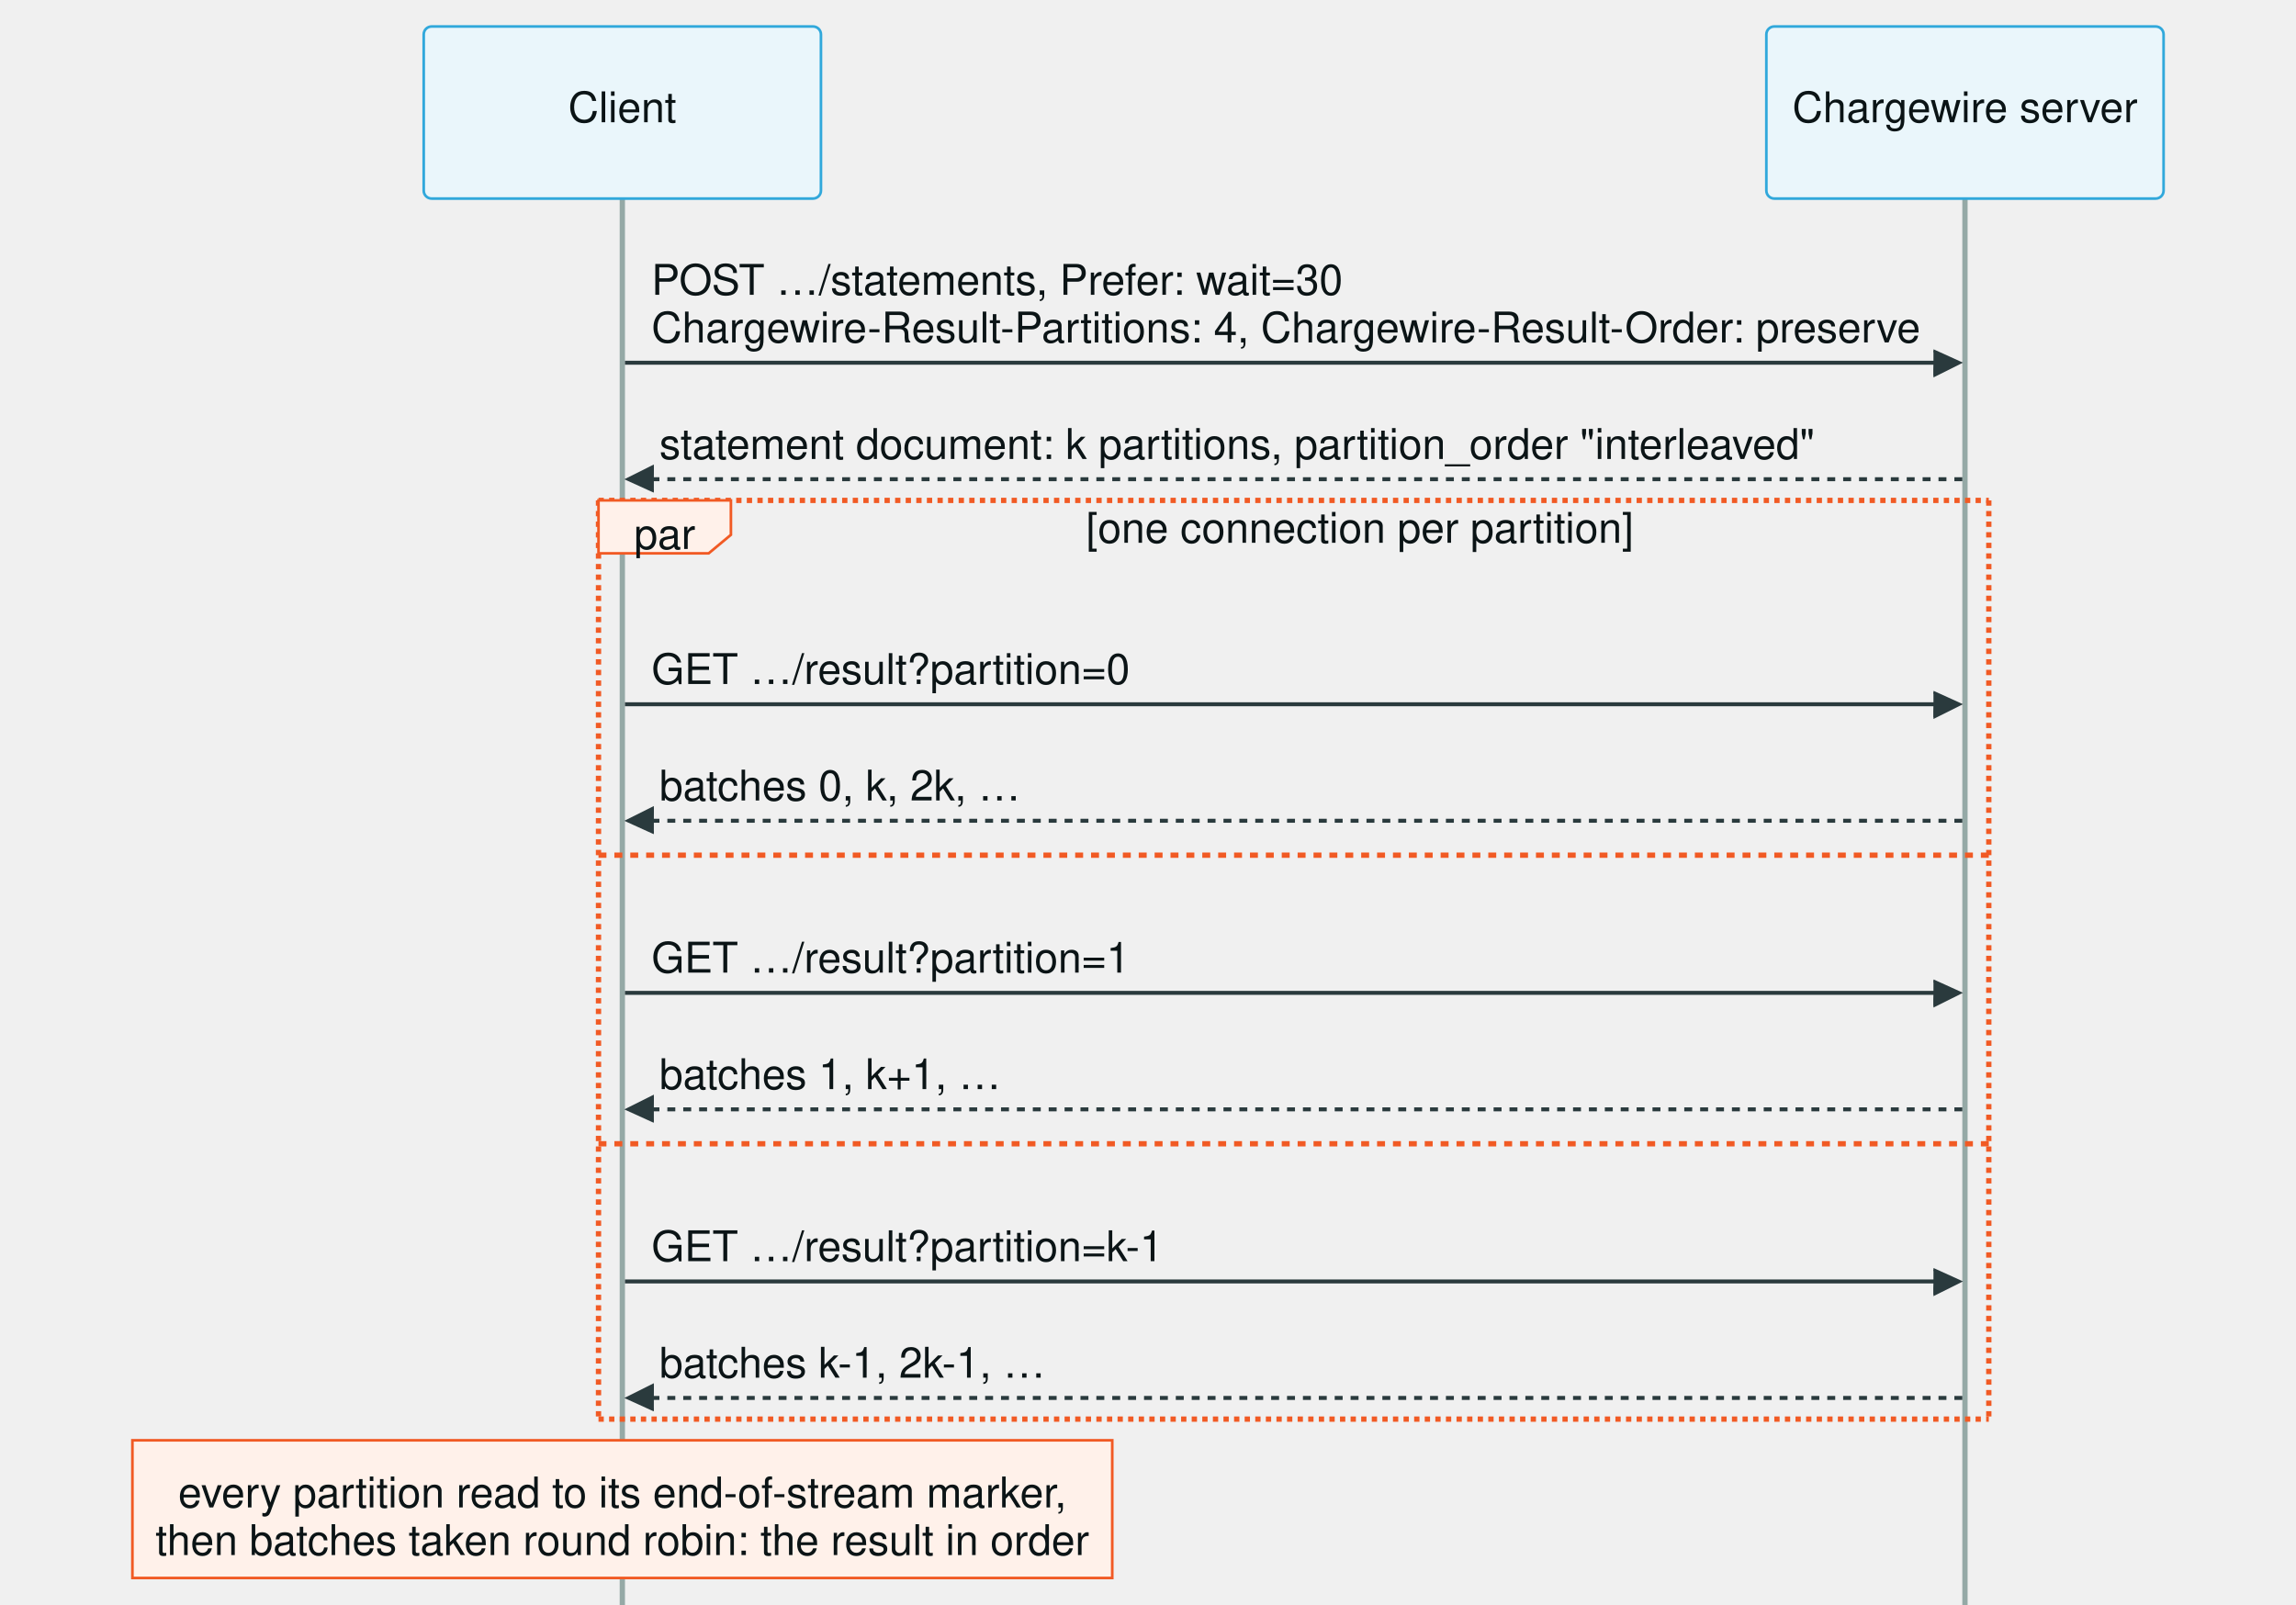
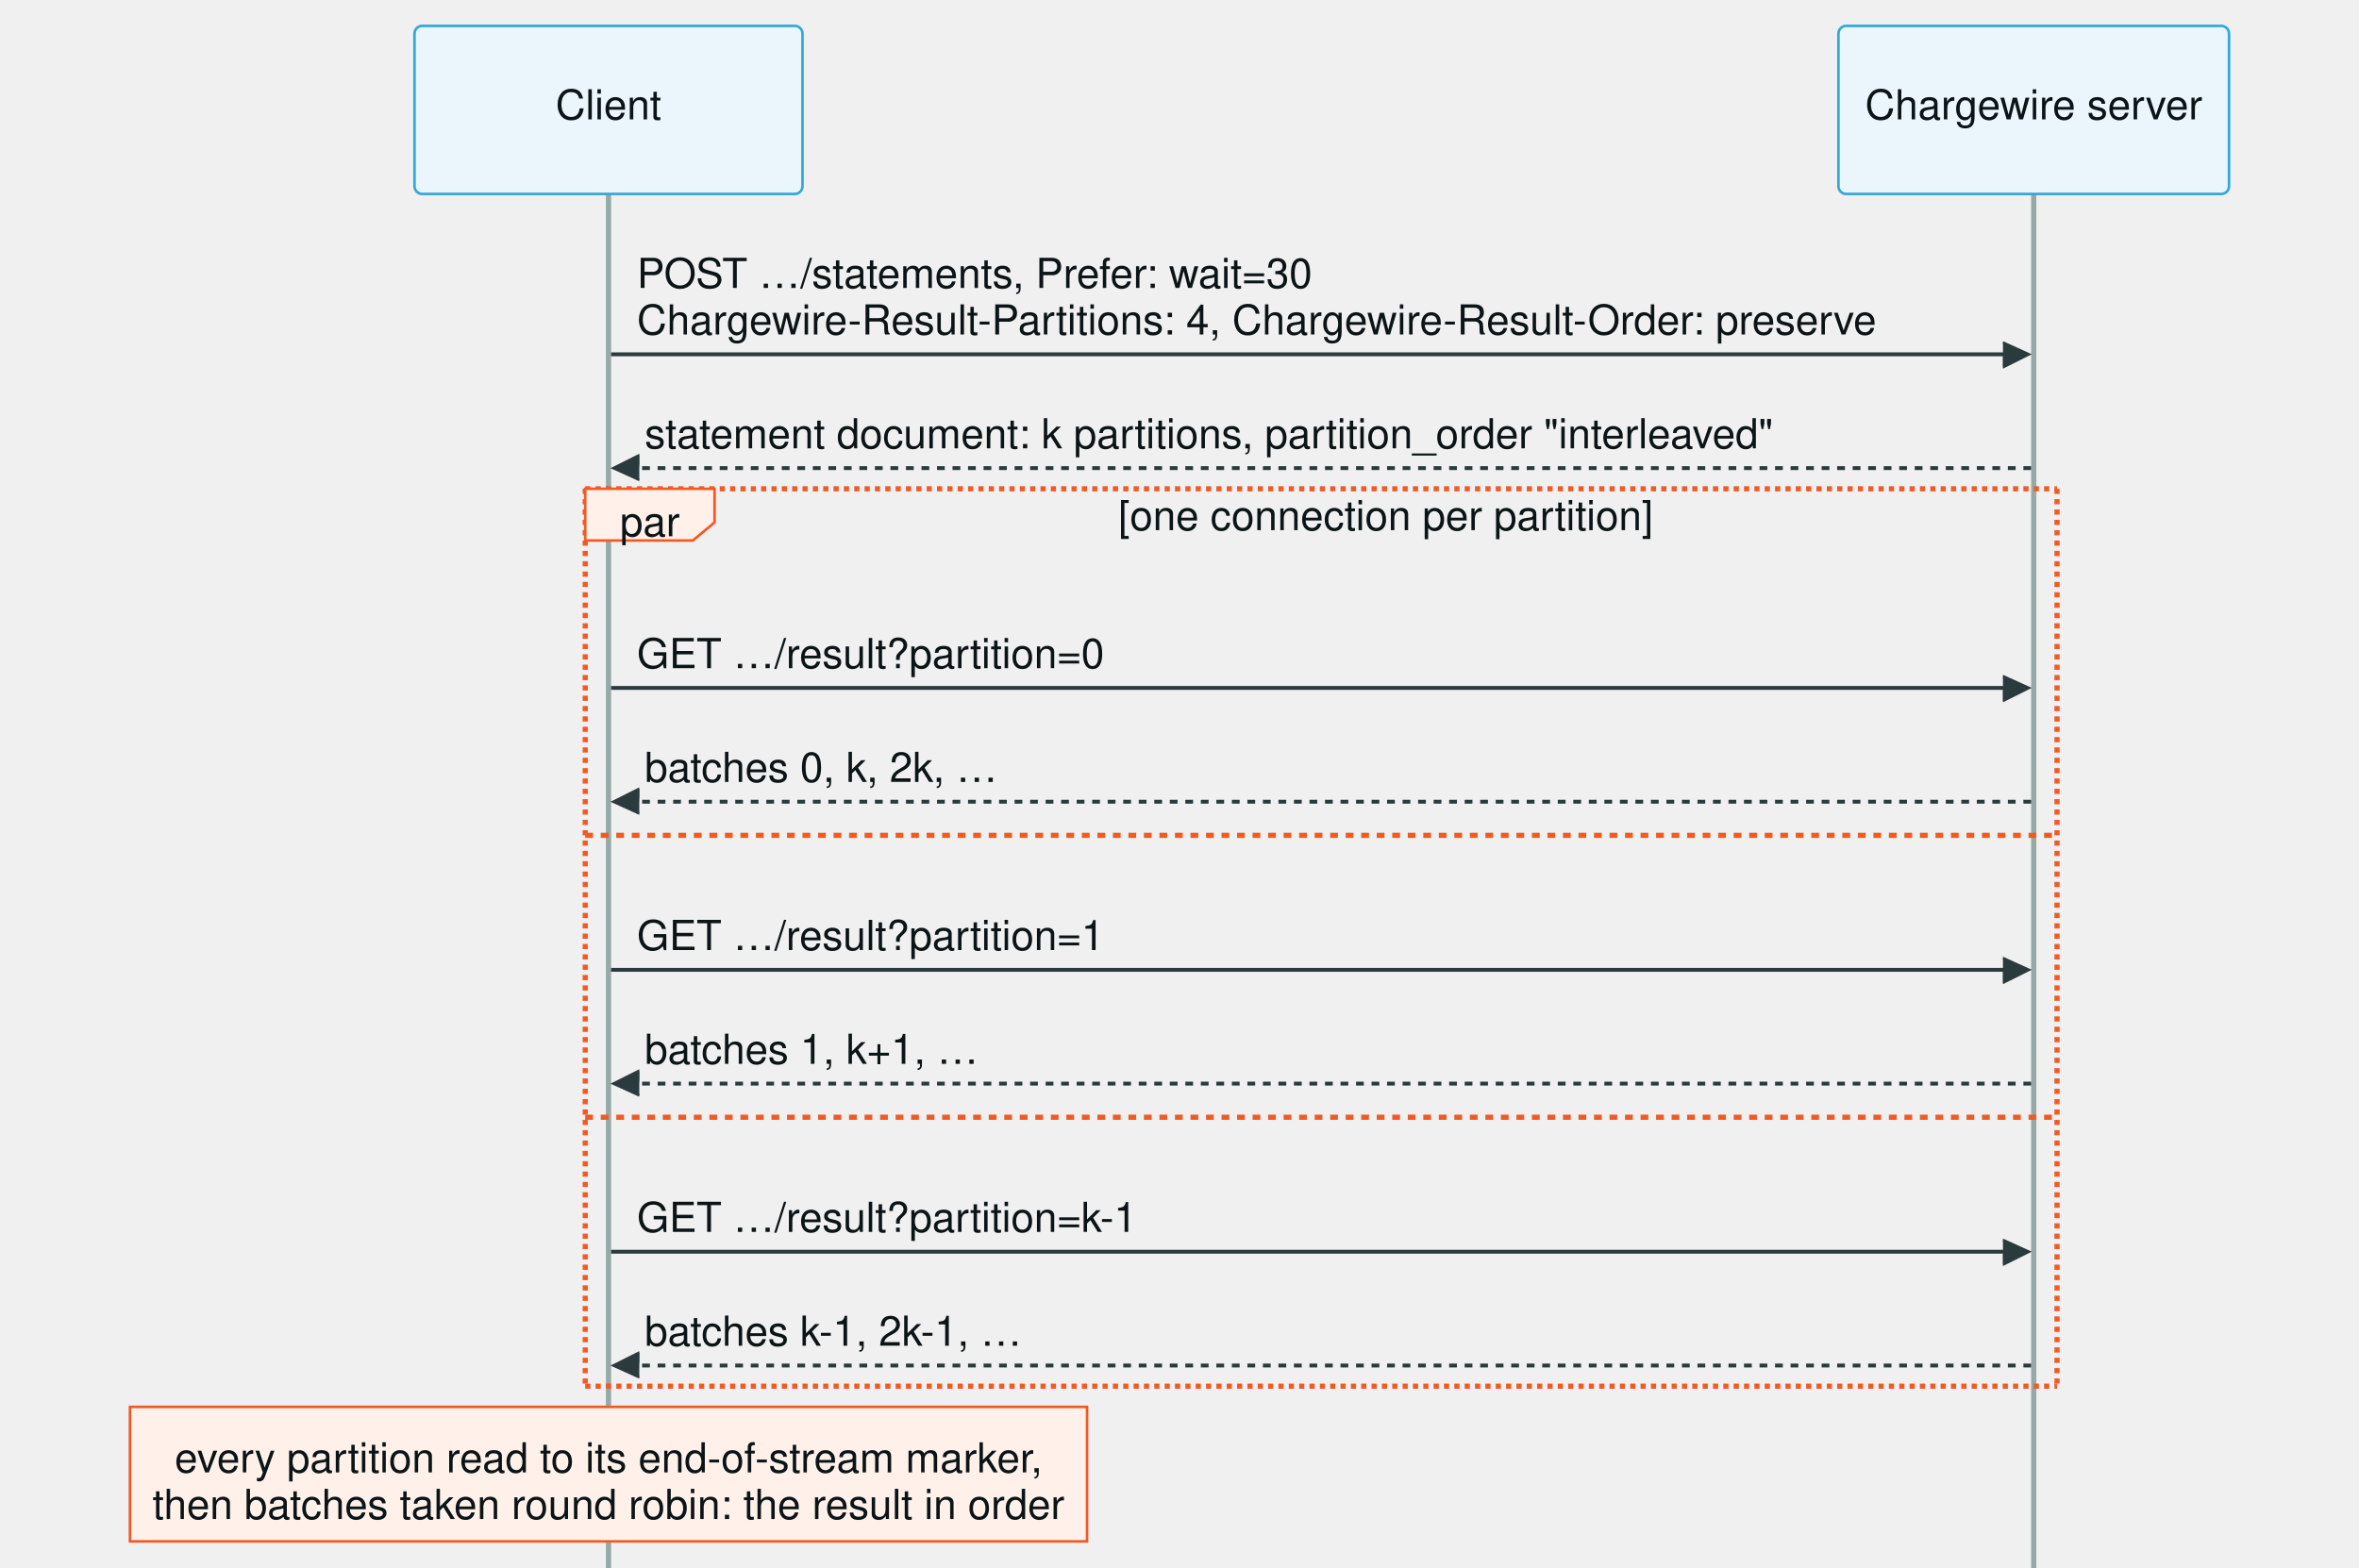
- <svg xmlns="http://www.w3.org/2000/svg" data-source-sha256="d31393e8c883d55aa643cdd392aa1ed1b60164da1c94ed0fba039749fddec485" id="d-partitioned-results-light" width="867" height="606" viewBox="-160 -10 867 606" role="graphics-document document" aria-roledescription="sequence">
+ <svg xmlns="http://www.w3.org/2000/svg" data-source-sha256="522c201902b172f6229fd838cd90dc965bda6e700800a14ec4ee99f81c3ae3ed" id="d-partitioned-results-light" width="912" height="606" viewBox="-160 -10 911.5 606" role="graphics-document document" aria-roledescription="sequence">
  <g>
-     <line id="actor27" x1="582" y1="65" x2="582" y2="2000" class="actor-line 200" stroke-width="0.5px" stroke="#999" name="S" data-et="life-line" data-id="S" />
+     <line id="actor27" x1="626" y1="65" x2="626" y2="2000" class="actor-line 200" stroke-width="0.5px" stroke="#999" name="S" data-et="life-line" data-id="S" />
    <g id="root-27" data-et="participant" data-type="participant" data-id="S">
-       <rect x="507" y="0" fill="#eaeaea" stroke="#666" width="150" height="65" name="S" rx="3" ry="3" class="actor actor-top" />
-       <text x="582" y="32.5" dominant-baseline="central" alignment-baseline="central" class="actor actor-box" style="text-anchor: middle; font-size: 16px; font-weight: 400; font-family: Helvetica, Arial, &quot;Liberation Sans&quot;, sans-serif;">
-         <tspan x="582" dy="0">Chargewire server</tspan>
+       <rect x="550.5" y="0" fill="#eaeaea" stroke="#666" width="151" height="65" name="S" rx="3" ry="3" class="actor actor-top" />
+       <text x="626" y="32.5" dominant-baseline="central" alignment-baseline="central" class="actor actor-box" style="text-anchor: middle; font-size: 16px; font-weight: 400; font-family: Helvetica, Arial, &quot;Liberation Sans&quot;, sans-serif;">
+         <tspan x="626" dy="0">Chargewire server</tspan>
      </text>
    </g>
  </g>
  <g>
    <line id="actor26" x1="75" y1="65" x2="75" y2="2000" class="actor-line 200" stroke-width="0.5px" stroke="#999" name="C" data-et="life-line" data-id="C" />
    <g id="root-26" data-et="participant" data-type="participant" data-id="C">
      <rect x="0" y="0" fill="#eaeaea" stroke="#666" width="150" height="65" name="C" rx="3" ry="3" class="actor actor-top" />
      <text x="75" y="32.5" dominant-baseline="central" alignment-baseline="central" class="actor actor-box" style="text-anchor: middle; font-size: 16px; font-weight: 400; font-family: Helvetica, Arial, &quot;Liberation Sans&quot;, sans-serif;">
        <tspan x="75" dy="0">Client</tspan>
      </text>
    </g>
  </g>
  <style>#d-partitioned-results-light{font-family:Helvetica,Arial,'Liberation Sans',sans-serif;font-size:16px;fill:#0b1416;}@keyframes edge-animation-frame{from{stroke-dashoffset:0;}}@keyframes dash{to{stroke-dashoffset:0;}}#d-partitioned-results-light .edge-animation-slow{stroke-dasharray:9,5!important;stroke-dashoffset:900;animation:dash 50s linear infinite;stroke-linecap:round;}#d-partitioned-results-light .edge-animation-fast{stroke-dasharray:9,5!important;stroke-dashoffset:900;animation:dash 20s linear infinite;stroke-linecap:round;}#d-partitioned-results-light .error-icon{fill:hsl(17.647, 68%, 100%);}#d-partitioned-results-light .error-text{fill:#000000;stroke:#000000;}#d-partitioned-results-light .edge-thickness-normal{stroke-width:1px;}#d-partitioned-results-light .edge-thickness-thick{stroke-width:3.5px;}#d-partitioned-results-light .edge-pattern-solid{stroke-dasharray:0;}#d-partitioned-results-light .edge-thickness-invisible{stroke-width:0;fill:none;}#d-partitioned-results-light .edge-pattern-dashed{stroke-dasharray:3;}#d-partitioned-results-light .edge-pattern-dotted{stroke-dasharray:2;}#d-partitioned-results-light .marker{fill:#000000;stroke:#000000;}#d-partitioned-results-light .marker.cross{stroke:#000000;}#d-partitioned-results-light svg{font-family:Helvetica,Arial,'Liberation Sans',sans-serif;font-size:16px;}#d-partitioned-results-light p{margin:0;}#d-partitioned-results-light .actor{stroke:#31a8db;fill:#eaf6fb;stroke-width:1;}#d-partitioned-results-light rect.actor.outer-path[data-look="neo"]{filter:drop-shadow( 1px 2px 2px rgba(185,185,185,1));}#d-partitioned-results-light rect.note[data-look="neo"]{stroke:#f15a24;fill:#fff1ea;filter:drop-shadow( 1px 2px 2px rgba(185,185,185,1));}#d-partitioned-results-light text.actor&gt;tspan{fill:#0b1416;stroke:none;}#d-partitioned-results-light .actor-line{stroke:#95a9a6;}#d-partitioned-results-light .innerArc{stroke-width:1.5;stroke-dasharray:none;}#d-partitioned-results-light .messageLine0{stroke-width:1.5;stroke-dasharray:none;stroke:#2a3a3d;}#d-partitioned-results-light .messageLine1{stroke-width:1.5;stroke-dasharray:2,2;stroke:#2a3a3d;}#d-partitioned-results-light [id$="-arrowhead"] path{fill:#2a3a3d;stroke:#2a3a3d;}#d-partitioned-results-light .sequenceNumber{fill:#ffffff;}#d-partitioned-results-light [id$="-sequencenumber"]{fill:#2a3a3d;}#d-partitioned-results-light [id$="-crosshead"] path{fill:#2a3a3d;stroke:#2a3a3d;}#d-partitioned-results-light .messageText{fill:#0b1416;stroke:none;}#d-partitioned-results-light .labelBox{stroke:#f15a24;fill:#fff1ea;filter:none;}#d-partitioned-results-light .labelText,#d-partitioned-results-light .labelText&gt;tspan{fill:#0b1416;stroke:none;}#d-partitioned-results-light .loopText,#d-partitioned-results-light .loopText&gt;tspan{fill:#0b1416;stroke:none;}#d-partitioned-results-light .sectionTitle,#d-partitioned-results-light .sectionTitle&gt;tspan{fill:#0b1416;stroke:none;}#d-partitioned-results-light .loopLine{stroke-width:2px;stroke-dasharray:2,2;stroke:#f15a24;fill:#f15a24;}#d-partitioned-results-light .note{stroke:#f15a24;fill:#fff1ea;}#d-partitioned-results-light .noteText,#d-partitioned-results-light .noteText&gt;tspan{fill:#0b1416;stroke:none;font-weight:normal;}#d-partitioned-results-light .activation0{fill:#d6eef8;stroke:#31a8db;}#d-partitioned-results-light .activation1{fill:#d6eef8;stroke:#31a8db;}#d-partitioned-results-light .activation2{fill:#d6eef8;stroke:#31a8db;}#d-partitioned-results-light .actorPopupMenu{position:absolute;}#d-partitioned-results-light .actorPopupMenuPanel{position:absolute;fill:#eaf6fb;box-shadow:0px 8px 16px 0px rgba(0,0,0,0.2);filter:drop-shadow(3px 5px 2px rgb(0 0 0 / 0.4));}#d-partitioned-results-light .actor-man circle,#d-partitioned-results-light line{fill:#eaf6fb;stroke-width:2px;}#d-partitioned-results-light g rect.rect{filter:drop-shadow( 1px 2px 2px rgba(185,185,185,1));stroke:#31a8db;}#d-partitioned-results-light .node .neo-node{stroke:#31a8db;}#d-partitioned-results-light [data-look="neo"].node rect,#d-partitioned-results-light [data-look="neo"].cluster rect,#d-partitioned-results-light [data-look="neo"].node polygon{stroke:url(#d-partitioned-results-light-gradient);filter:drop-shadow( 1px 2px 2px rgba(185,185,185,1));}#d-partitioned-results-light [data-look="neo"].swimlane.cluster rect{filter:none;}#d-partitioned-results-light [data-look="neo"].node path{stroke:url(#d-partitioned-results-light-gradient);stroke-width:1px;}#d-partitioned-results-light [data-look="neo"].node .outer-path{filter:drop-shadow( 1px 2px 2px rgba(185,185,185,1));}#d-partitioned-results-light [data-look="neo"].node .neo-line path{stroke:#31a8db;filter:none;}#d-partitioned-results-light [data-look="neo"].node circle{stroke:url(#d-partitioned-results-light-gradient);filter:drop-shadow( 1px 2px 2px rgba(185,185,185,1));}#d-partitioned-results-light [data-look="neo"].node circle .state-start{fill:#000000;}#d-partitioned-results-light [data-look="neo"].icon-shape .icon{fill:url(#d-partitioned-results-light-gradient);filter:drop-shadow( 1px 2px 2px rgba(185,185,185,1));}#d-partitioned-results-light [data-look="neo"].icon-shape .icon-neo path{stroke:url(#d-partitioned-results-light-gradient);filter:drop-shadow( 1px 2px 2px rgba(185,185,185,1));}#d-partitioned-results-light :root{--mermaid-font-family:Helvetica,Arial,'Liberation Sans',sans-serif;}</style>
  <g />
  <defs>
    <symbol id="d-partitioned-results-light-computer" width="24" height="24">
      <path transform="scale(.5)" d="M2 2v13h20v-13h-20zm18 11h-16v-9h16v9zm-10.228 6l.466-1h3.524l.467 1h-4.457zm14.228 3h-24l2-6h2.104l-1.33 4h18.45l-1.297-4h2.073l2 6zm-5-10h-14v-7h14v7z" />
    </symbol>
  </defs>
  <defs>
    <symbol id="d-partitioned-results-light-database" fill-rule="evenodd" clip-rule="evenodd">
      <path transform="scale(.5)" d="M12.258.001l.256.004.255.005.253.008.251.01.249.012.247.015.246.016.242.019.241.02.239.023.236.024.233.027.231.028.229.031.225.032.223.034.22.036.217.038.214.04.211.041.208.043.205.045.201.046.198.048.194.05.191.051.187.053.183.054.18.056.175.057.172.059.168.06.163.061.16.063.155.064.15.066.074.033.073.033.071.034.07.034.069.035.068.035.067.035.066.035.064.036.064.036.062.036.06.036.06.037.058.037.058.037.055.038.055.038.053.038.052.038.051.039.05.039.048.039.047.039.045.04.044.04.043.04.041.04.04.041.039.041.037.041.036.041.034.041.033.042.032.042.03.042.029.042.027.042.026.043.024.043.023.043.021.043.02.043.018.044.017.043.015.044.013.044.012.044.011.045.009.044.007.045.006.045.004.045.002.045.001.045v17l-.001.045-.002.045-.004.045-.006.045-.007.045-.009.044-.011.045-.012.044-.013.044-.015.044-.017.043-.018.044-.02.043-.021.043-.023.043-.024.043-.026.043-.027.042-.029.042-.03.042-.032.042-.033.042-.034.041-.036.041-.037.041-.039.041-.04.041-.041.04-.043.04-.044.04-.045.04-.047.039-.048.039-.05.039-.051.039-.052.038-.053.038-.055.038-.055.038-.058.037-.058.037-.06.037-.06.036-.062.036-.064.036-.064.036-.066.035-.067.035-.068.035-.069.035-.07.034-.071.034-.073.033-.074.033-.15.066-.155.064-.16.063-.163.061-.168.06-.172.059-.175.057-.18.056-.183.054-.187.053-.191.051-.194.05-.198.048-.201.046-.205.045-.208.043-.211.041-.214.04-.217.038-.22.036-.223.034-.225.032-.229.031-.231.028-.233.027-.236.024-.239.023-.241.02-.242.019-.246.016-.247.015-.249.012-.251.01-.253.008-.255.005-.256.004-.258.001-.258-.001-.256-.004-.255-.005-.253-.008-.251-.01-.249-.012-.247-.015-.245-.016-.243-.019-.241-.02-.238-.023-.236-.024-.234-.027-.231-.028-.228-.031-.226-.032-.223-.034-.22-.036-.217-.038-.214-.04-.211-.041-.208-.043-.204-.045-.201-.046-.198-.048-.195-.05-.19-.051-.187-.053-.184-.054-.179-.056-.176-.057-.172-.059-.167-.06-.164-.061-.159-.063-.155-.064-.151-.066-.074-.033-.072-.033-.072-.034-.07-.034-.069-.035-.068-.035-.067-.035-.066-.035-.064-.036-.063-.036-.062-.036-.061-.036-.06-.037-.058-.037-.057-.037-.056-.038-.055-.038-.053-.038-.052-.038-.051-.039-.049-.039-.049-.039-.046-.039-.046-.04-.044-.04-.043-.04-.041-.04-.04-.041-.039-.041-.037-.041-.036-.041-.034-.041-.033-.042-.032-.042-.03-.042-.029-.042-.027-.042-.026-.043-.024-.043-.023-.043-.021-.043-.02-.043-.018-.044-.017-.043-.015-.044-.013-.044-.012-.044-.011-.045-.009-.044-.007-.045-.006-.045-.004-.045-.002-.045-.001-.045v-17l.001-.045.002-.045.004-.045.006-.045.007-.045.009-.044.011-.045.012-.044.013-.044.015-.044.017-.043.018-.044.02-.043.021-.043.023-.043.024-.043.026-.043.027-.042.029-.042.03-.042.032-.042.033-.042.034-.041.036-.041.037-.041.039-.041.04-.041.041-.04.043-.04.044-.04.046-.04.046-.039.049-.039.049-.039.051-.039.052-.038.053-.038.055-.038.056-.038.057-.037.058-.037.06-.037.061-.036.062-.036.063-.036.064-.036.066-.035.067-.035.068-.035.069-.035.07-.034.072-.034.072-.033.074-.033.151-.066.155-.064.159-.063.164-.061.167-.06.172-.059.176-.057.179-.056.184-.054.187-.053.19-.051.195-.05.198-.048.201-.046.204-.045.208-.043.211-.041.214-.04.217-.038.22-.036.223-.034.226-.032.228-.031.231-.028.234-.027.236-.024.238-.023.241-.02.243-.019.245-.016.247-.015.249-.012.251-.01.253-.008.255-.005.256-.004.258-.001.258.001zm-9.258 20.499v.01l.001.021.003.021.004.022.005.021.006.022.007.022.009.023.01.022.011.023.012.023.013.023.015.023.016.024.017.023.018.024.019.024.021.024.022.025.023.024.024.025.052.049.056.05.061.051.066.051.07.051.075.051.079.052.084.052.088.052.092.052.097.052.102.051.105.052.11.052.114.051.119.051.123.051.127.05.131.05.135.05.139.048.144.049.147.047.152.047.155.047.16.045.163.045.167.043.171.043.176.041.178.041.183.039.187.039.19.037.194.035.197.035.202.033.204.031.209.03.212.029.216.027.219.025.222.024.226.021.23.02.233.018.236.016.24.015.243.012.246.01.249.008.253.005.256.004.259.001.26-.001.257-.004.254-.005.25-.008.247-.011.244-.012.241-.014.237-.016.233-.018.231-.021.226-.021.224-.024.22-.026.216-.027.212-.028.21-.031.205-.031.202-.034.198-.034.194-.036.191-.037.187-.039.183-.04.179-.04.175-.042.172-.043.168-.044.163-.045.16-.046.155-.046.152-.047.148-.048.143-.049.139-.049.136-.05.131-.05.126-.05.123-.051.118-.052.114-.051.11-.052.106-.052.101-.052.096-.052.092-.052.088-.053.083-.051.079-.052.074-.052.07-.051.065-.051.06-.051.056-.05.051-.05.023-.024.023-.025.021-.024.02-.024.019-.024.018-.024.017-.024.015-.023.014-.024.013-.023.012-.023.01-.023.01-.022.008-.022.006-.022.006-.022.004-.022.004-.021.001-.021.001-.021v-4.127l-.077.055-.08.053-.083.054-.085.053-.087.052-.09.052-.093.051-.095.05-.097.05-.1.049-.102.049-.105.048-.106.047-.109.047-.111.046-.114.045-.115.045-.118.044-.12.043-.122.042-.124.042-.126.041-.128.04-.13.04-.132.038-.134.038-.135.037-.138.037-.139.035-.142.035-.143.034-.144.033-.147.032-.148.031-.15.03-.151.03-.153.029-.154.027-.156.027-.158.026-.159.025-.161.024-.162.023-.163.022-.165.021-.166.02-.167.019-.169.018-.169.017-.171.016-.173.015-.173.014-.175.013-.175.012-.177.011-.178.01-.179.008-.179.008-.181.006-.182.005-.182.004-.184.003-.184.002h-.37l-.184-.002-.184-.003-.182-.004-.182-.005-.181-.006-.179-.008-.179-.008-.178-.01-.176-.011-.176-.012-.175-.013-.173-.014-.172-.015-.171-.016-.17-.017-.169-.018-.167-.019-.166-.02-.165-.021-.163-.022-.162-.023-.161-.024-.159-.025-.157-.026-.156-.027-.155-.027-.153-.029-.151-.03-.15-.03-.148-.031-.146-.032-.145-.033-.143-.034-.141-.035-.14-.035-.137-.037-.136-.037-.134-.038-.132-.038-.13-.04-.128-.04-.126-.041-.124-.042-.122-.042-.12-.044-.117-.043-.116-.045-.113-.045-.112-.046-.109-.047-.106-.047-.105-.048-.102-.049-.1-.049-.097-.05-.095-.05-.093-.052-.09-.051-.087-.052-.085-.053-.083-.054-.08-.054-.077-.054v4.127zm0-5.654v.011l.001.021.003.021.004.021.005.022.006.022.007.022.009.022.01.022.011.023.012.023.013.023.015.024.016.023.017.024.018.024.019.024.021.024.022.024.023.025.024.024.052.05.056.05.061.05.066.051.07.051.075.052.079.051.084.052.088.052.092.052.097.052.102.052.105.052.11.051.114.051.119.052.123.05.127.051.131.05.135.049.139.049.144.048.147.048.152.047.155.046.16.045.163.045.167.044.171.042.176.042.178.04.183.04.187.038.19.037.194.036.197.034.202.033.204.032.209.03.212.028.216.027.219.025.222.024.226.022.23.02.233.018.236.016.24.014.243.012.246.01.249.008.253.006.256.003.259.001.26-.001.257-.003.254-.006.25-.008.247-.01.244-.012.241-.015.237-.016.233-.018.231-.02.226-.022.224-.024.22-.025.216-.027.212-.029.21-.03.205-.032.202-.033.198-.035.194-.036.191-.037.187-.039.183-.039.179-.041.175-.042.172-.043.168-.044.163-.045.16-.045.155-.047.152-.047.148-.048.143-.048.139-.05.136-.049.131-.05.126-.051.123-.051.118-.051.114-.052.11-.052.106-.052.101-.052.096-.052.092-.052.088-.052.083-.052.079-.052.074-.051.07-.052.065-.051.06-.05.056-.051.051-.049.023-.025.023-.024.021-.025.02-.024.019-.024.018-.024.017-.024.015-.023.014-.023.013-.024.012-.022.01-.023.01-.023.008-.022.006-.022.006-.022.004-.021.004-.022.001-.021.001-.021v-4.139l-.077.054-.08.054-.083.054-.085.052-.087.053-.09.051-.093.051-.095.051-.097.05-.1.049-.102.049-.105.048-.106.047-.109.047-.111.046-.114.045-.115.044-.118.044-.12.044-.122.042-.124.042-.126.041-.128.04-.13.039-.132.039-.134.038-.135.037-.138.036-.139.036-.142.035-.143.033-.144.033-.147.033-.148.031-.15.03-.151.03-.153.028-.154.028-.156.027-.158.026-.159.025-.161.024-.162.023-.163.022-.165.021-.166.02-.167.019-.169.018-.169.017-.171.016-.173.015-.173.014-.175.013-.175.012-.177.011-.178.009-.179.009-.179.007-.181.007-.182.005-.182.004-.184.003-.184.002h-.37l-.184-.002-.184-.003-.182-.004-.182-.005-.181-.007-.179-.007-.179-.009-.178-.009-.176-.011-.176-.012-.175-.013-.173-.014-.172-.015-.171-.016-.17-.017-.169-.018-.167-.019-.166-.02-.165-.021-.163-.022-.162-.023-.161-.024-.159-.025-.157-.026-.156-.027-.155-.028-.153-.028-.151-.03-.15-.03-.148-.031-.146-.033-.145-.033-.143-.033-.141-.035-.14-.036-.137-.036-.136-.037-.134-.038-.132-.039-.13-.039-.128-.04-.126-.041-.124-.042-.122-.043-.12-.043-.117-.044-.116-.044-.113-.046-.112-.046-.109-.046-.106-.047-.105-.048-.102-.049-.1-.049-.097-.05-.095-.051-.093-.051-.09-.051-.087-.053-.085-.052-.083-.054-.08-.054-.077-.054v4.139zm0-5.666v.011l.001.02.003.022.004.021.005.022.006.021.007.022.009.023.01.022.011.023.012.023.013.023.015.023.016.024.017.024.018.023.019.024.021.025.022.024.023.024.024.025.052.05.056.05.061.05.066.051.07.051.075.052.079.051.084.052.088.052.092.052.097.052.102.052.105.051.11.052.114.051.119.051.123.051.127.05.131.05.135.05.139.049.144.048.147.048.152.047.155.046.16.045.163.045.167.043.171.043.176.042.178.04.183.04.187.038.19.037.194.036.197.034.202.033.204.032.209.03.212.028.216.027.219.025.222.024.226.021.23.02.233.018.236.017.24.014.243.012.246.01.249.008.253.006.256.003.259.001.26-.001.257-.003.254-.006.25-.008.247-.01.244-.013.241-.014.237-.016.233-.018.231-.02.226-.022.224-.024.22-.025.216-.027.212-.029.21-.03.205-.032.202-.033.198-.035.194-.036.191-.037.187-.039.183-.039.179-.041.175-.042.172-.043.168-.044.163-.045.16-.045.155-.047.152-.047.148-.048.143-.049.139-.049.136-.049.131-.051.126-.05.123-.051.118-.052.114-.051.11-.052.106-.052.101-.052.096-.052.092-.052.088-.052.083-.052.079-.052.074-.052.07-.051.065-.051.06-.051.056-.05.051-.049.023-.025.023-.025.021-.024.02-.024.019-.024.018-.024.017-.024.015-.023.014-.024.013-.023.012-.023.01-.022.01-.023.008-.022.006-.022.006-.022.004-.022.004-.021.001-.021.001-.021v-4.153l-.077.054-.08.054-.083.053-.085.053-.087.053-.09.051-.093.051-.095.051-.097.05-.1.049-.102.048-.105.048-.106.048-.109.046-.111.046-.114.046-.115.044-.118.044-.12.043-.122.043-.124.042-.126.041-.128.04-.13.039-.132.039-.134.038-.135.037-.138.036-.139.036-.142.034-.143.034-.144.033-.147.032-.148.032-.15.03-.151.03-.153.028-.154.028-.156.027-.158.026-.159.024-.161.024-.162.023-.163.023-.165.021-.166.02-.167.019-.169.018-.169.017-.171.016-.173.015-.173.014-.175.013-.175.012-.177.01-.178.01-.179.009-.179.007-.181.006-.182.006-.182.004-.184.003-.184.001-.185.001-.185-.001-.184-.001-.184-.003-.182-.004-.182-.006-.181-.006-.179-.007-.179-.009-.178-.01-.176-.01-.176-.012-.175-.013-.173-.014-.172-.015-.171-.016-.17-.017-.169-.018-.167-.019-.166-.02-.165-.021-.163-.023-.162-.023-.161-.024-.159-.024-.157-.026-.156-.027-.155-.028-.153-.028-.151-.03-.15-.03-.148-.032-.146-.032-.145-.033-.143-.034-.141-.034-.14-.036-.137-.036-.136-.037-.134-.038-.132-.039-.13-.039-.128-.041-.126-.041-.124-.041-.122-.043-.12-.043-.117-.044-.116-.044-.113-.046-.112-.046-.109-.046-.106-.048-.105-.048-.102-.048-.1-.05-.097-.049-.095-.051-.093-.051-.09-.052-.087-.052-.085-.053-.083-.053-.08-.054-.077-.054v4.153zm8.74-8.179l-.257.004-.254.005-.25.008-.247.011-.244.012-.241.014-.237.016-.233.018-.231.021-.226.022-.224.023-.22.026-.216.027-.212.028-.21.031-.205.032-.202.033-.198.034-.194.036-.191.038-.187.038-.183.04-.179.041-.175.042-.172.043-.168.043-.163.045-.16.046-.155.046-.152.048-.148.048-.143.048-.139.049-.136.05-.131.05-.126.051-.123.051-.118.051-.114.052-.11.052-.106.052-.101.052-.096.052-.092.052-.088.052-.083.052-.079.052-.074.051-.07.052-.065.051-.06.05-.056.05-.051.05-.023.025-.023.024-.021.024-.02.025-.019.024-.018.024-.017.023-.015.024-.014.023-.013.023-.012.023-.01.023-.01.022-.008.022-.006.023-.006.021-.004.022-.004.021-.001.021-.001.021.001.021.001.021.004.021.004.022.006.021.006.023.008.022.01.022.01.023.012.023.013.023.014.023.015.024.017.023.018.024.019.024.02.025.021.024.023.024.023.025.051.05.056.05.06.05.065.051.07.052.074.051.079.052.083.052.088.052.092.052.096.052.101.052.106.052.11.052.114.052.118.051.123.051.126.051.131.05.136.05.139.049.143.048.148.048.152.048.155.046.16.046.163.045.168.043.172.043.175.042.179.041.183.04.187.038.191.038.194.036.198.034.202.033.205.032.21.031.212.028.216.027.22.026.224.023.226.022.231.021.233.018.237.016.241.014.244.012.247.011.25.008.254.005.257.004.26.001.26-.001.257-.004.254-.005.25-.008.247-.011.244-.012.241-.014.237-.016.233-.018.231-.021.226-.022.224-.023.22-.026.216-.027.212-.028.21-.031.205-.032.202-.033.198-.034.194-.036.191-.038.187-.038.183-.04.179-.041.175-.042.172-.043.168-.043.163-.045.16-.046.155-.046.152-.048.148-.048.143-.048.139-.049.136-.05.131-.05.126-.051.123-.051.118-.051.114-.052.11-.052.106-.052.101-.052.096-.052.092-.052.088-.052.083-.052.079-.052.074-.051.07-.052.065-.051.06-.05.056-.05.051-.05.023-.025.023-.024.021-.024.02-.025.019-.024.018-.024.017-.023.015-.024.014-.023.013-.023.012-.023.01-.023.01-.022.008-.022.006-.023.006-.021.004-.022.004-.021.001-.021.001-.021-.001-.021-.001-.021-.004-.021-.004-.022-.006-.021-.006-.023-.008-.022-.01-.022-.01-.023-.012-.023-.013-.023-.014-.023-.015-.024-.017-.023-.018-.024-.019-.024-.02-.025-.021-.024-.023-.024-.023-.025-.051-.05-.056-.05-.06-.05-.065-.051-.07-.052-.074-.051-.079-.052-.083-.052-.088-.052-.092-.052-.096-.052-.101-.052-.106-.052-.11-.052-.114-.052-.118-.051-.123-.051-.126-.051-.131-.05-.136-.05-.139-.049-.143-.048-.148-.048-.152-.048-.155-.046-.16-.046-.163-.045-.168-.043-.172-.043-.175-.042-.179-.041-.183-.04-.187-.038-.191-.038-.194-.036-.198-.034-.202-.033-.205-.032-.21-.031-.212-.028-.216-.027-.22-.026-.224-.023-.226-.022-.231-.021-.233-.018-.237-.016-.241-.014-.244-.012-.247-.011-.25-.008-.254-.005-.257-.004-.26-.001-.26.001z" />
    </symbol>
  </defs>
  <defs>
    <symbol id="d-partitioned-results-light-clock" width="24" height="24">
      <path transform="scale(.5)" d="M12 2c5.514 0 10 4.486 10 10s-4.486 10-10 10-10-4.486-10-10 4.486-10 10-10zm0-2c-6.627 0-12 5.373-12 12s5.373 12 12 12 12-5.373 12-12-5.373-12-12-12zm5.848 12.459c.202.038.202.333.001.372-1.907.361-6.045 1.111-6.547 1.111-.719 0-1.301-.582-1.301-1.301 0-.512.77-5.447 1.125-7.445.034-.192.312-.181.343.014l.985 6.238 5.394 1.011z" />
    </symbol>
  </defs>
  <defs>
    <marker id="d-partitioned-results-light-arrowhead" refX="7.9" refY="5" markerUnits="userSpaceOnUse" markerWidth="12" markerHeight="12" orient="auto-start-reverse">
      <path d="M -1 0 L 10 5 L 0 10 z" />
    </marker>
  </defs>
  <defs>
    <marker id="d-partitioned-results-light-crosshead" markerWidth="15" markerHeight="8" orient="auto" refX="4" refY="4.5">
      <path fill="none" stroke="#000000" stroke-width="1pt" d="M 1,2 L 6,7 M 6,2 L 1,7" style="stroke-dasharray: 0, 0;" />
    </marker>
  </defs>
  <defs>
    <marker id="d-partitioned-results-light-filled-head" refX="15.5" refY="7" markerWidth="20" markerHeight="28" orient="auto">
      <path d="M 18,7 L9,13 L14,7 L9,1 Z" />
    </marker>
  </defs>
  <defs>
    <marker id="d-partitioned-results-light-sequencenumber" refX="15" refY="15" markerWidth="60" markerHeight="40" orient="auto">
      <circle cx="15" cy="15" r="6" />
    </marker>
  </defs>
  <defs>
    <marker id="d-partitioned-results-light-solidTopArrowHead" refX="7.9" refY="7.25" markerUnits="userSpaceOnUse" markerWidth="12" markerHeight="12" orient="auto-start-reverse">
      <path d="M 0 0 L 10 8 L 0 8 z" />
    </marker>
  </defs>
  <defs>
    <marker id="d-partitioned-results-light-solidBottomArrowHead" refX="7.9" refY="0.75" markerUnits="userSpaceOnUse" markerWidth="12" markerHeight="12" orient="auto-start-reverse">
      <path d="M 0 0 L 10 0 L 0 8 z" />
    </marker>
  </defs>
  <defs>
    <marker id="d-partitioned-results-light-stickTopArrowHead" refX="7.5" refY="7" markerUnits="userSpaceOnUse" markerWidth="12" markerHeight="12" orient="auto-start-reverse">
      <path d="M 0 0 L 7 7" stroke="black" stroke-width="1.5" fill="none" />
    </marker>
  </defs>
  <defs>
    <marker id="d-partitioned-results-light-stickBottomArrowHead" refX="7.5" refY="0" markerUnits="userSpaceOnUse" markerWidth="12" markerHeight="12" orient="auto-start-reverse">
      <path d="M 0 7 L 7 0" stroke="black" stroke-width="1.5" fill="none" />
    </marker>
  </defs>
  <g data-et="control-structure" data-id="i11">
-     <line x1="66" y1="179" x2="591" y2="179" class="loopLine" />
-     <line x1="591" y1="179" x2="591" y2="526" class="loopLine" />
-     <line x1="66" y1="526" x2="591" y2="526" class="loopLine" />
+     <line x1="66" y1="179" x2="635" y2="179" class="loopLine" />
+     <line x1="635" y1="179" x2="635" y2="526" class="loopLine" />
+     <line x1="66" y1="526" x2="635" y2="526" class="loopLine" />
    <line x1="66" y1="179" x2="66" y2="526" class="loopLine" />
-     <line x1="66" y1="313" x2="591" y2="313" class="loopLine" style="stroke-dasharray: 3, 3;" />
-     <line x1="66" y1="422" x2="591" y2="422" class="loopLine" style="stroke-dasharray: 3, 3;" />
+     <line x1="66" y1="313" x2="635" y2="313" class="loopLine" style="stroke-dasharray: 3, 3;" />
+     <line x1="66" y1="422" x2="635" y2="422" class="loopLine" style="stroke-dasharray: 3, 3;" />
    <polygon points="66,179 116,179 116,192 107.6,199 66,199" class="labelBox" />
    <text x="91" y="192" text-anchor="middle" dominant-baseline="middle" alignment-baseline="middle" class="labelText" style="font-family: Helvetica, Arial, &quot;Liberation Sans&quot;, sans-serif; font-size: 16px; font-weight: 400;">par</text>
-     <text x="353.5" y="195" text-anchor="middle" class="loopText" style="font-family: Helvetica, Arial, &quot;Liberation Sans&quot;, sans-serif; font-size: 16px; font-weight: 400;">
-       <tspan x="353.5">[one connection per partition]</tspan>
+     <text x="375.5" y="195" text-anchor="middle" class="loopText" style="font-family: Helvetica, Arial, &quot;Liberation Sans&quot;, sans-serif; font-size: 16px; font-weight: 400;">
+       <tspan x="375.5">[one connection per partition]</tspan>
    </text>
  </g>
  <g data-et="note" data-id="i12">
    <rect x="-110" y="534" fill="#EDF2AE" stroke="#666" width="370" height="52" class="note" />
    <text x="75" y="538" text-anchor="middle" dominant-baseline="middle" alignment-baseline="middle" class="noteText" dy="1em" style="font-family: Helvetica, Arial, &quot;Liberation Sans&quot;, sans-serif; font-size: 16px; font-weight: 400;">
      <tspan x="75">every partition read to its end-of-stream marker,</tspan>
    </text>
    <text x="75" y="556" text-anchor="middle" dominant-baseline="middle" alignment-baseline="middle" class="noteText" dy="1em" style="font-family: Helvetica, Arial, &quot;Liberation Sans&quot;, sans-serif; font-size: 16px; font-weight: 400;">
      <tspan x="75">then batches taken round robin: the result in order</tspan>
    </text>
  </g>
  <text x="86" y="80" text-anchor="start" dominant-baseline="middle" alignment-baseline="middle" class="messageText" dy="1em" style="font-family: Helvetica, Arial, &quot;Liberation Sans&quot;, sans-serif; font-size: 16px; font-weight: 400;">POST …/statements, Prefer: wait=30</text>
  <text x="86" y="98" text-anchor="start" dominant-baseline="middle" alignment-baseline="middle" class="messageText" dy="1em" style="font-family: Helvetica, Arial, &quot;Liberation Sans&quot;, sans-serif; font-size: 16px; font-weight: 400;">Chargewire-Result-Partitions: 4, Chargewire-Result-Order: preserve</text>
-   <line x1="76" y1="127" x2="578" y2="127" class="messageLine0" data-et="message" data-id="i0" data-from="C" data-to="S" stroke-width="2" stroke="none" marker-end="url(#d-partitioned-results-light-arrowhead)" style="fill: none;" />
+   <line x1="76" y1="127" x2="622" y2="127" class="messageLine0" data-et="message" data-id="i0" data-from="C" data-to="S" stroke-width="2" stroke="none" marker-end="url(#d-partitioned-results-light-arrowhead)" style="fill: none;" />
  <text x="89" y="142" text-anchor="start" dominant-baseline="middle" alignment-baseline="middle" class="messageText" dy="1em" style="font-family: Helvetica, Arial, &quot;Liberation Sans&quot;, sans-serif; font-size: 16px; font-weight: 400;">statement document: k partitions, partition_order "interleaved"</text>
-   <line x1="581" y1="171" x2="79" y2="171" class="messageLine1" data-et="message" data-id="i1" data-from="S" data-to="C" stroke-width="2" stroke="none" marker-end="url(#d-partitioned-results-light-arrowhead)" style="stroke-dasharray: 3, 3; fill: none;" />
+   <line x1="625" y1="171" x2="79" y2="171" class="messageLine1" data-et="message" data-id="i1" data-from="S" data-to="C" stroke-width="2" stroke="none" marker-end="url(#d-partitioned-results-light-arrowhead)" style="stroke-dasharray: 3, 3; fill: none;" />
  <text x="86" y="227" text-anchor="start" dominant-baseline="middle" alignment-baseline="middle" class="messageText" dy="1em" style="font-family: Helvetica, Arial, &quot;Liberation Sans&quot;, sans-serif; font-size: 16px; font-weight: 400;">GET …/result?partition=0</text>
-   <line x1="76" y1="256" x2="578" y2="256" class="messageLine0" data-et="message" data-id="i3" data-from="C" data-to="S" stroke-width="2" stroke="none" marker-end="url(#d-partitioned-results-light-arrowhead)" style="fill: none;" />
+   <line x1="76" y1="256" x2="622" y2="256" class="messageLine0" data-et="message" data-id="i3" data-from="C" data-to="S" stroke-width="2" stroke="none" marker-end="url(#d-partitioned-results-light-arrowhead)" style="fill: none;" />
  <text x="89" y="271" text-anchor="start" dominant-baseline="middle" alignment-baseline="middle" class="messageText" dy="1em" style="font-family: Helvetica, Arial, &quot;Liberation Sans&quot;, sans-serif; font-size: 16px; font-weight: 400;">batches 0, k, 2k, …</text>
-   <line x1="581" y1="300" x2="79" y2="300" class="messageLine1" data-et="message" data-id="i4" data-from="S" data-to="C" stroke-width="2" stroke="none" marker-end="url(#d-partitioned-results-light-arrowhead)" style="stroke-dasharray: 3, 3; fill: none;" />
+   <line x1="625" y1="300" x2="79" y2="300" class="messageLine1" data-et="message" data-id="i4" data-from="S" data-to="C" stroke-width="2" stroke="none" marker-end="url(#d-partitioned-results-light-arrowhead)" style="stroke-dasharray: 3, 3; fill: none;" />
  <text x="86" y="336" text-anchor="start" dominant-baseline="middle" alignment-baseline="middle" class="messageText" dy="1em" style="font-family: Helvetica, Arial, &quot;Liberation Sans&quot;, sans-serif; font-size: 16px; font-weight: 400;">GET …/result?partition=1</text>
-   <line x1="76" y1="365" x2="578" y2="365" class="messageLine0" data-et="message" data-id="i6" data-from="C" data-to="S" stroke-width="2" stroke="none" marker-end="url(#d-partitioned-results-light-arrowhead)" style="fill: none;" />
+   <line x1="76" y1="365" x2="622" y2="365" class="messageLine0" data-et="message" data-id="i6" data-from="C" data-to="S" stroke-width="2" stroke="none" marker-end="url(#d-partitioned-results-light-arrowhead)" style="fill: none;" />
  <text x="89" y="380" text-anchor="start" dominant-baseline="middle" alignment-baseline="middle" class="messageText" dy="1em" style="font-family: Helvetica, Arial, &quot;Liberation Sans&quot;, sans-serif; font-size: 16px; font-weight: 400;">batches 1, k+1, …</text>
-   <line x1="581" y1="409" x2="79" y2="409" class="messageLine1" data-et="message" data-id="i7" data-from="S" data-to="C" stroke-width="2" stroke="none" marker-end="url(#d-partitioned-results-light-arrowhead)" style="stroke-dasharray: 3, 3; fill: none;" />
+   <line x1="625" y1="409" x2="79" y2="409" class="messageLine1" data-et="message" data-id="i7" data-from="S" data-to="C" stroke-width="2" stroke="none" marker-end="url(#d-partitioned-results-light-arrowhead)" style="stroke-dasharray: 3, 3; fill: none;" />
  <text x="86" y="445" text-anchor="start" dominant-baseline="middle" alignment-baseline="middle" class="messageText" dy="1em" style="font-family: Helvetica, Arial, &quot;Liberation Sans&quot;, sans-serif; font-size: 16px; font-weight: 400;">GET …/result?partition=k-1</text>
-   <line x1="76" y1="474" x2="578" y2="474" class="messageLine0" data-et="message" data-id="i9" data-from="C" data-to="S" stroke-width="2" stroke="none" marker-end="url(#d-partitioned-results-light-arrowhead)" style="fill: none;" />
+   <line x1="76" y1="474" x2="622" y2="474" class="messageLine0" data-et="message" data-id="i9" data-from="C" data-to="S" stroke-width="2" stroke="none" marker-end="url(#d-partitioned-results-light-arrowhead)" style="fill: none;" />
  <text x="89" y="489" text-anchor="start" dominant-baseline="middle" alignment-baseline="middle" class="messageText" dy="1em" style="font-family: Helvetica, Arial, &quot;Liberation Sans&quot;, sans-serif; font-size: 16px; font-weight: 400;">batches k-1, 2k-1, …</text>
-   <line x1="581" y1="518" x2="79" y2="518" class="messageLine1" data-et="message" data-id="i10" data-from="S" data-to="C" stroke-width="2" stroke="none" marker-end="url(#d-partitioned-results-light-arrowhead)" style="stroke-dasharray: 3, 3; fill: none;" />
+   <line x1="625" y1="518" x2="79" y2="518" class="messageLine1" data-et="message" data-id="i10" data-from="S" data-to="C" stroke-width="2" stroke="none" marker-end="url(#d-partitioned-results-light-arrowhead)" style="stroke-dasharray: 3, 3; fill: none;" />
</svg>
